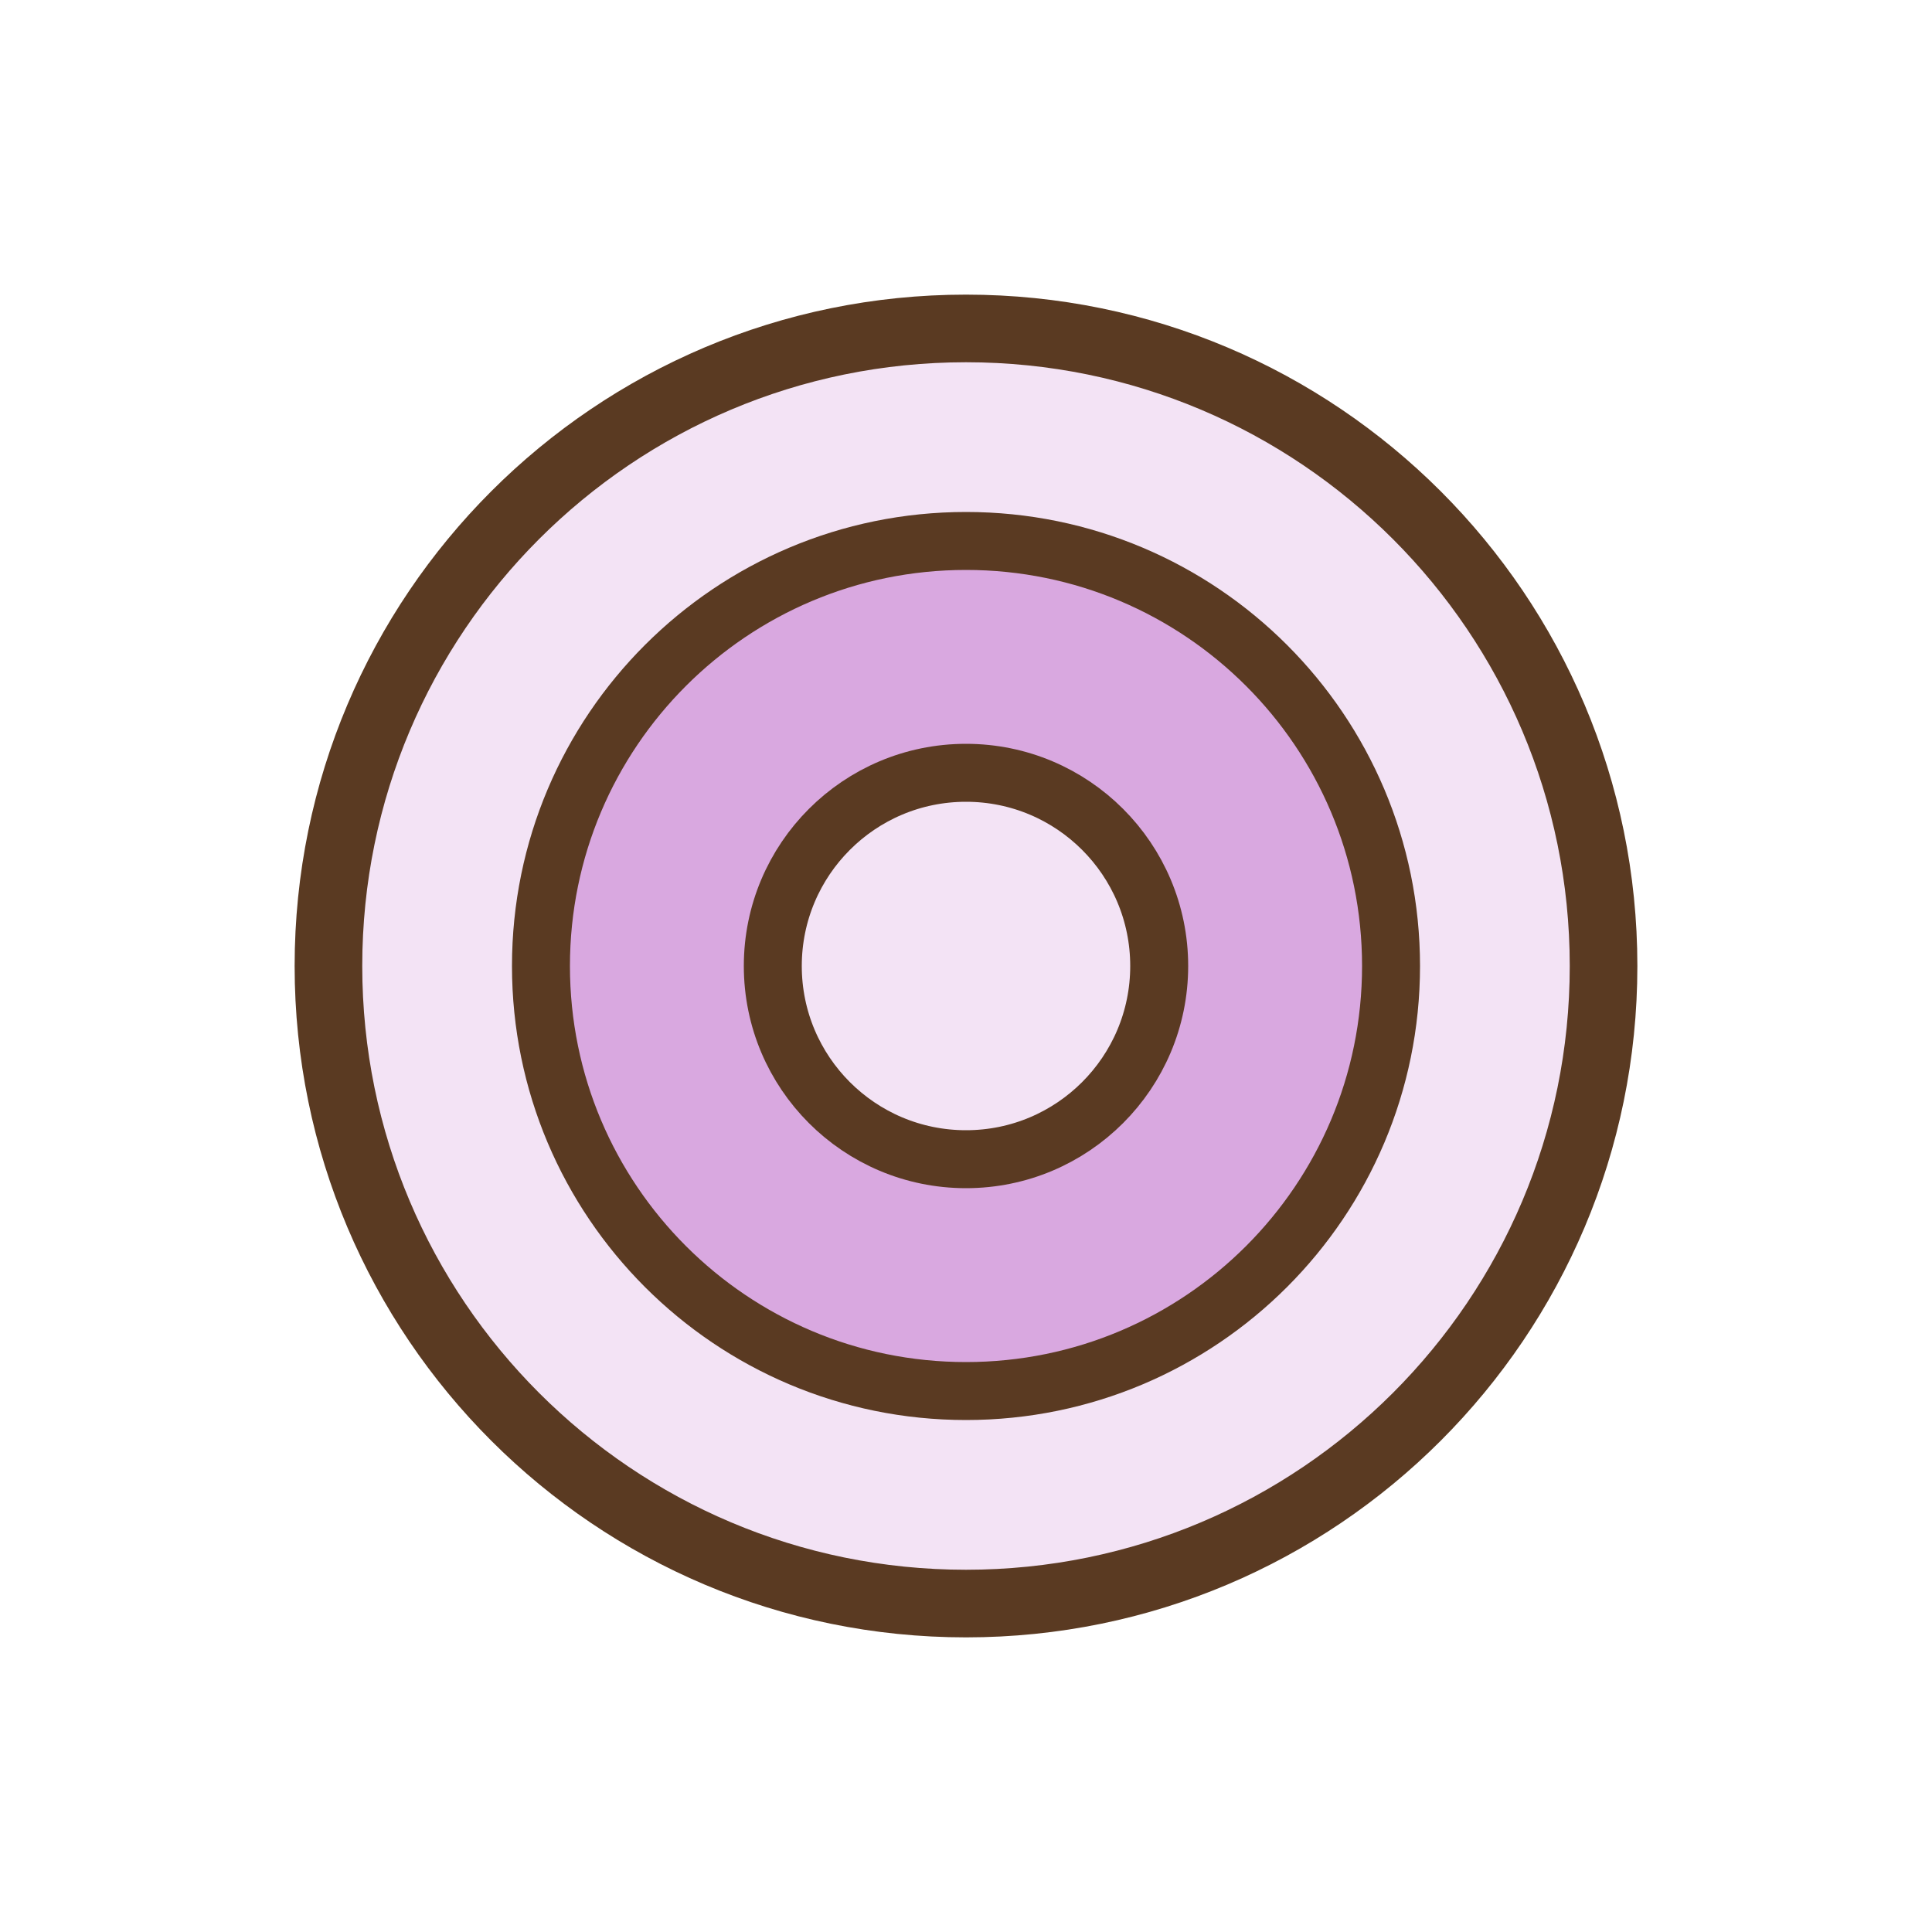
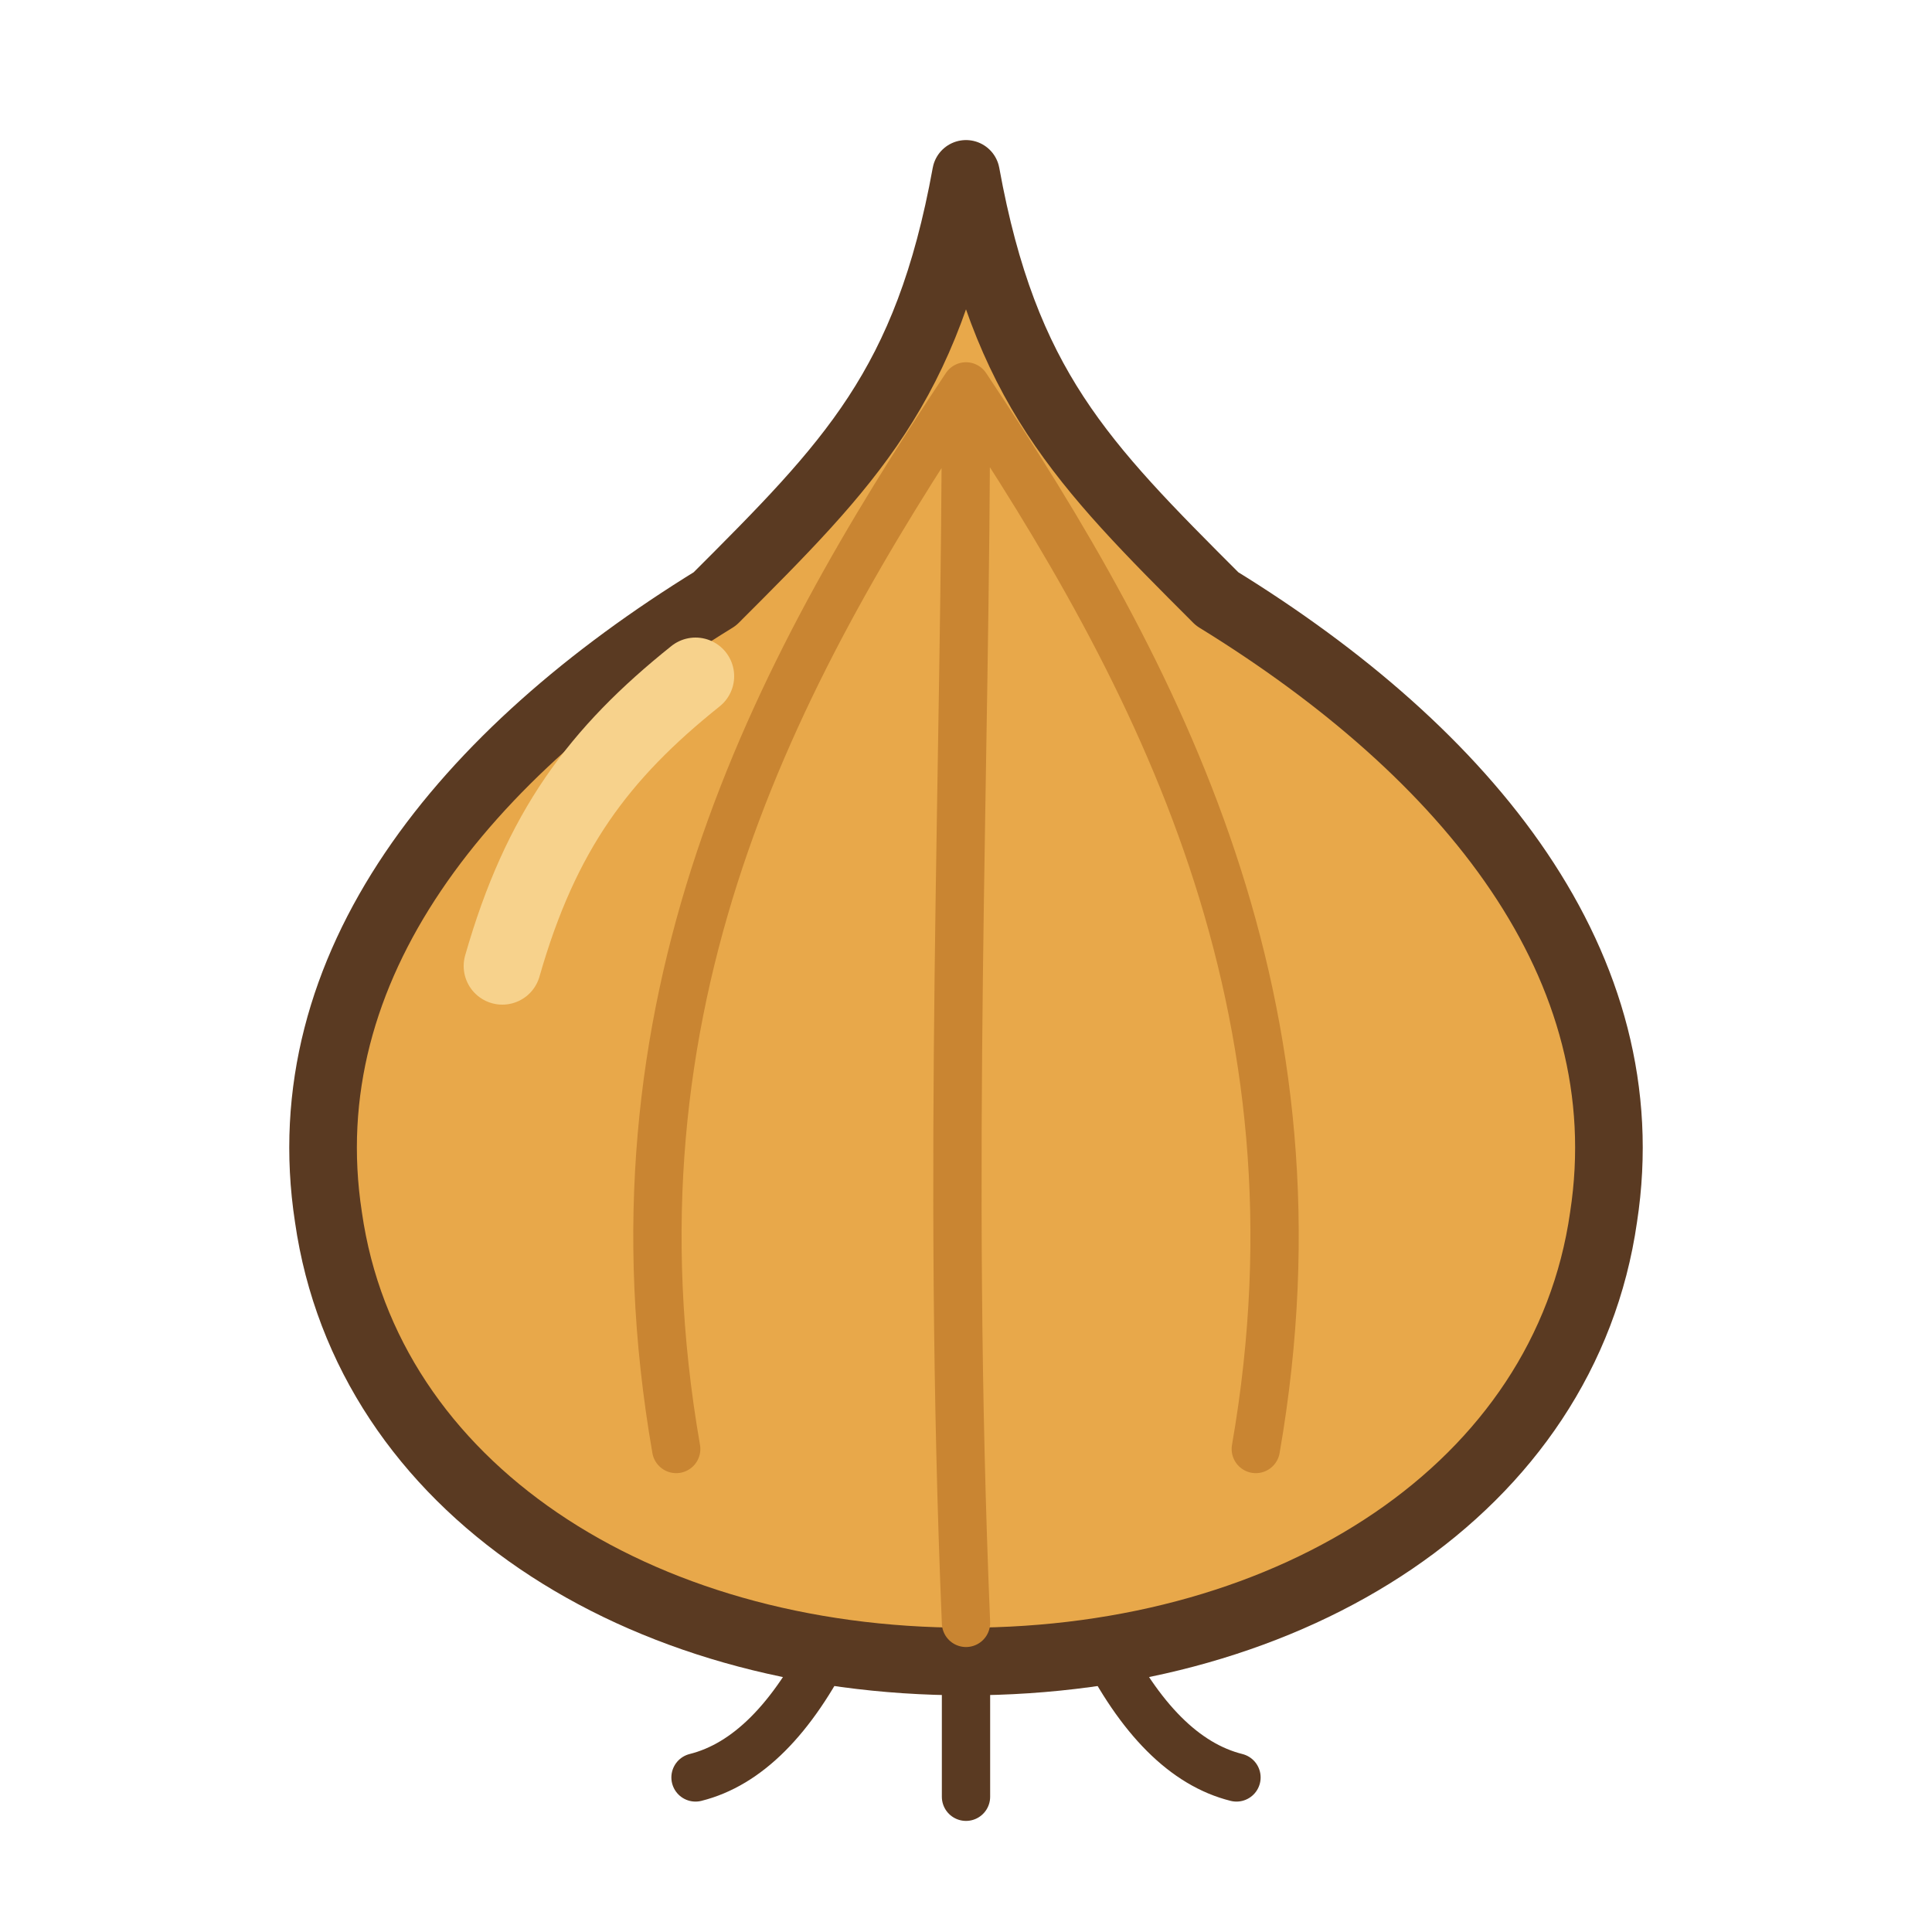
<svg xmlns="http://www.w3.org/2000/svg" width="200" height="200" viewBox="0 0 200 200">
  <g stroke="#5a3a22" stroke-width="7" stroke-linejoin="round" stroke-linecap="round">
-     <circle cx="100" cy="100" r="66" fill="#f3e3f5" />
-     <circle cx="100" cy="100" r="44" fill="#d9a8e0" stroke-width="6" />
-     <circle cx="100" cy="100" r="20" fill="#f3e3f5" stroke-width="6" />
+     <path d="M86 170 q-6 12 -14 14 M100 172 v14 M114 170 q6 12 14 14" fill="none" stroke-width="5" />
+     <path d="M100 18 C104 40 112 48 126 62 C152 78 170 100 166 126 C162 154 134 172 100 172 C66 172 38 154 34 126 C30 100 48 78 74 62 C88 48 96 40 100 18 Z" fill="#e8a84a" />
+     <path d="M100 40 C80 70 62 104 70 150 M100 40 C100 80 98 120 100 168 M100 40 C120 70 138 104 130 150" fill="none" stroke="#c98532" stroke-width="5" />
+     <path d="M52 100 C56 86 62 78 72 70" fill="none" stroke="#f7d28c" stroke-width="8" />
  </g>
</svg>
